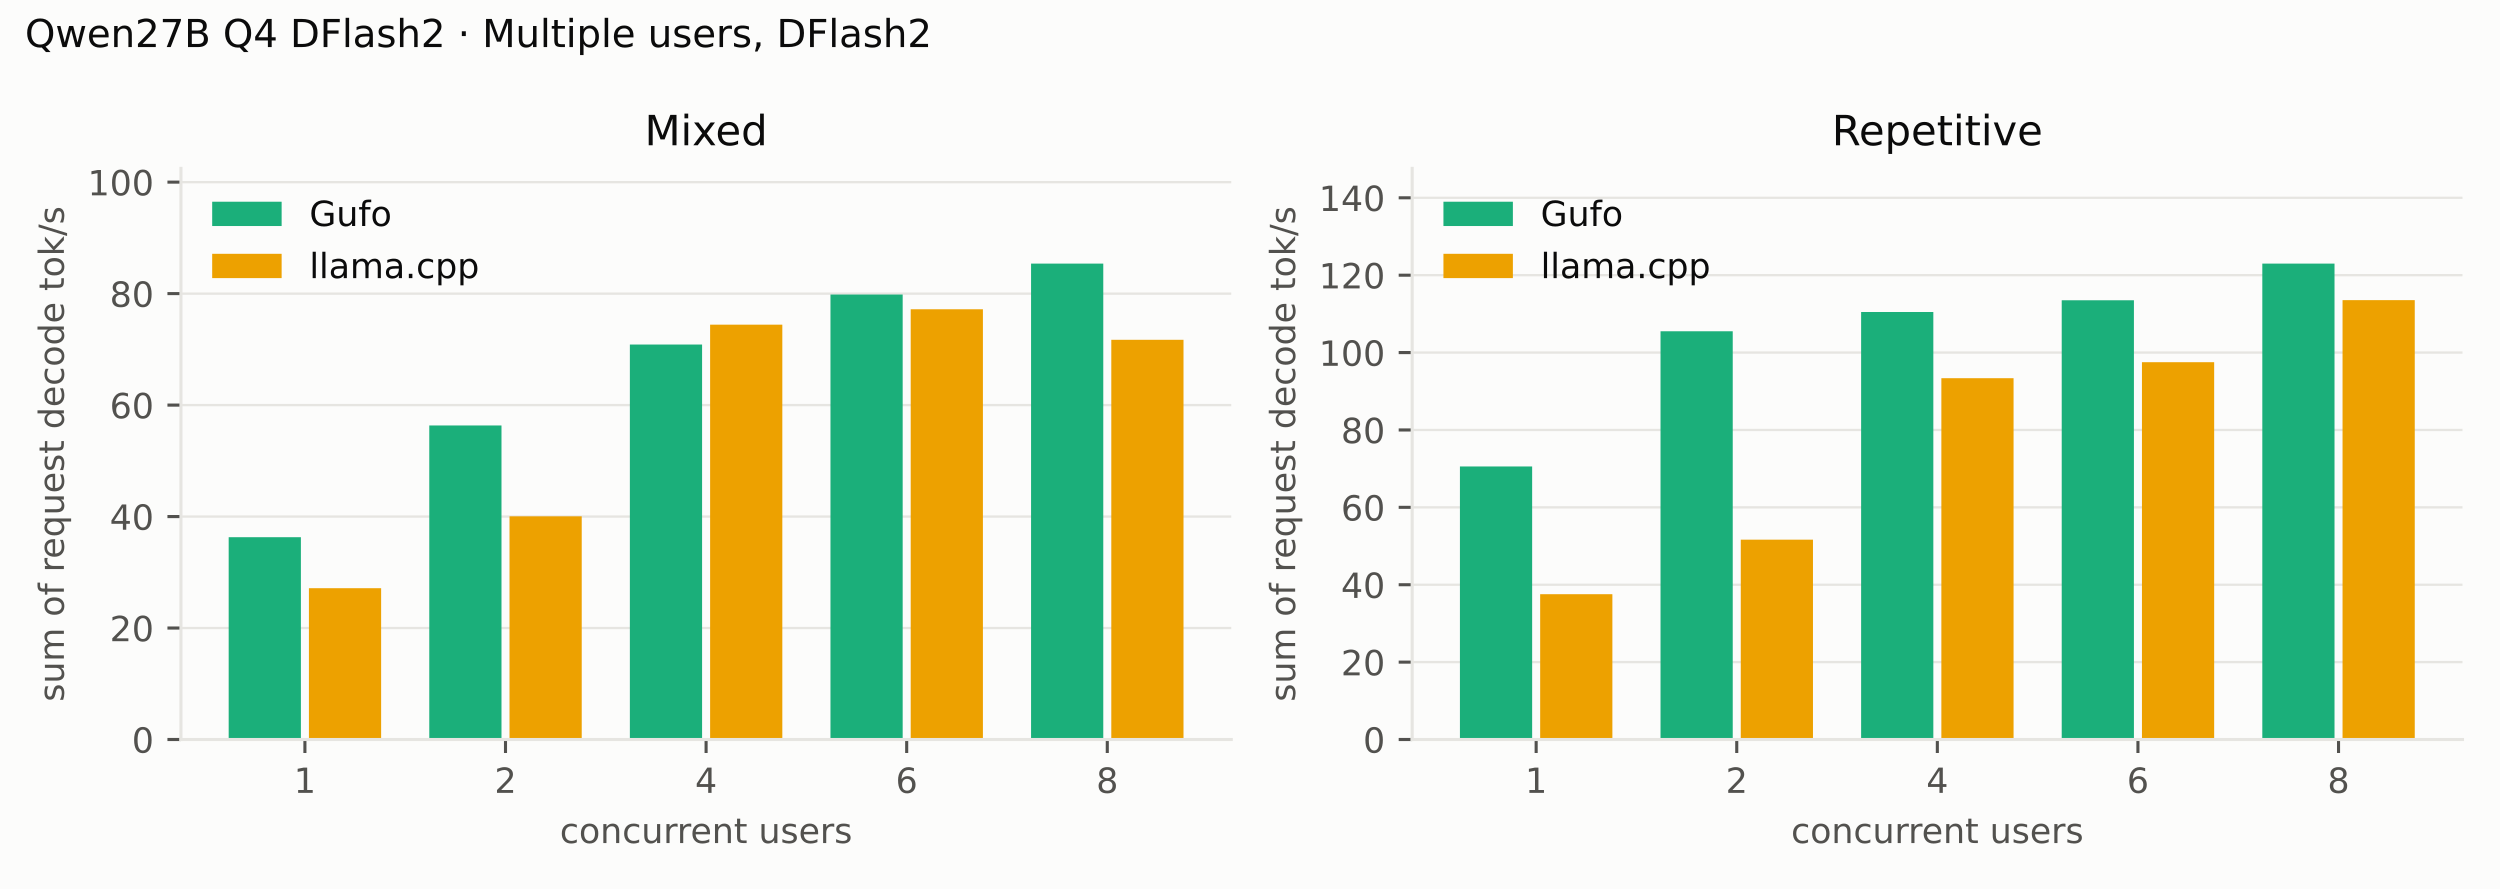
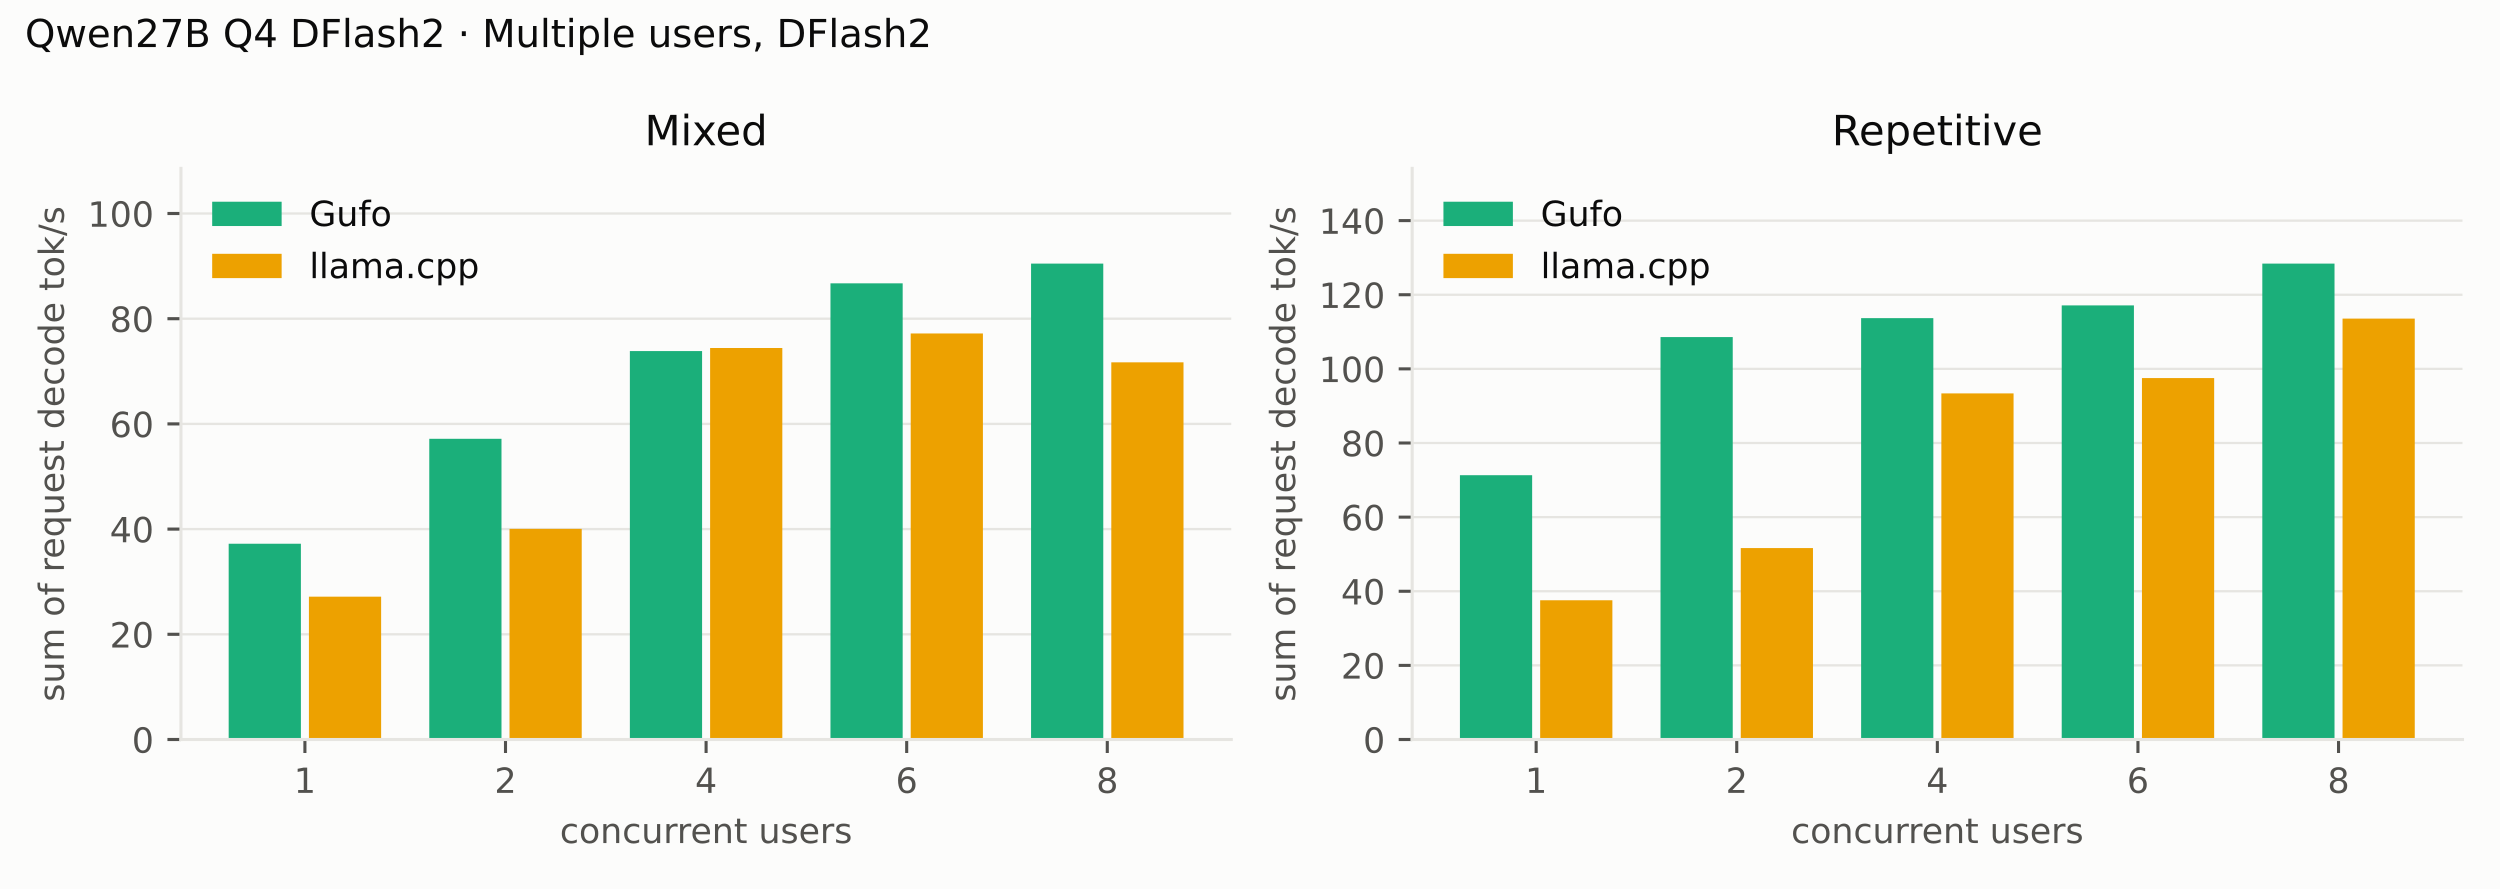
<svg xmlns="http://www.w3.org/2000/svg" xmlns:xlink="http://www.w3.org/1999/xlink" width="648pt" height="230.4pt" viewBox="0 0 648 230.4" version="1.1">
  <defs>
    <style type="text/css">*{stroke-linejoin: round; stroke-linecap: butt}</style>
  </defs>
  <g id="figure_1">
    <g id="patch_1">
      <path d="M 0 230.4 L 648 230.4 L 648 0 L 0 0 z " style="fill: #fcfcfb" />
    </g>
    <g id="axes_1">
      <g id="patch_2">
        <path d="M 46.899 191.68 L 319.14 191.68 L 319.14 43.647 L 46.899 43.647 z " style="fill: #fcfcfb" />
      </g>
      <g id="matplotlib.axis_1">
        <g id="xtick_1">
          <g id="line2d_1">
            <defs>
              <path id="m1ebf051f68" d="M 0 0 L 0 3.5 " style="stroke: #52514e; stroke-width: 0.8" />
            </defs>
            <g>
              <use xlink:href="#m1ebf051f68" x="79.032" y="191.68" style="fill: #52514e; stroke: #52514e; stroke-width: 0.8" />
            </g>
          </g>
          <g id="text_1">
            <text style="font-size: 9px; font-family: 'DejaVu Sans', 'Bitstream Vera Sans', 'Computer Modern Sans Serif', 'Lucida Grande', 'Verdana', 'Geneva', 'Lucid', 'Arial', 'Helvetica', 'Avant Garde', sans-serif; text-anchor: middle; fill: #52514e" x="79.032" y="205.518" transform="rotate(-0 79.03174 205.5179)">1</text>
          </g>
        </g>
        <g id="xtick_2">
          <g id="line2d_2">
            <g>
              <use xlink:href="#m1ebf051f68" x="131.026" y="191.68" style="fill: #52514e; stroke: #52514e; stroke-width: 0.8" />
            </g>
          </g>
          <g id="text_2">
            <text style="font-size: 9px; font-family: 'DejaVu Sans', 'Bitstream Vera Sans', 'Computer Modern Sans Serif', 'Lucida Grande', 'Verdana', 'Geneva', 'Lucid', 'Arial', 'Helvetica', 'Avant Garde', sans-serif; text-anchor: middle; fill: #52514e" x="131.026" y="205.518" transform="rotate(-0 131.0257 205.5179)">2</text>
          </g>
        </g>
        <g id="xtick_3">
          <g id="line2d_3">
            <g>
              <use xlink:href="#m1ebf051f68" x="183.02" y="191.68" style="fill: #52514e; stroke: #52514e; stroke-width: 0.8" />
            </g>
          </g>
          <g id="text_3">
            <text style="font-size: 9px; font-family: 'DejaVu Sans', 'Bitstream Vera Sans', 'Computer Modern Sans Serif', 'Lucida Grande', 'Verdana', 'Geneva', 'Lucid', 'Arial', 'Helvetica', 'Avant Garde', sans-serif; text-anchor: middle; fill: #52514e" x="183.02" y="205.518" transform="rotate(-0 183.0197 205.5179)">4</text>
          </g>
        </g>
        <g id="xtick_4">
          <g id="line2d_4">
            <g>
              <use xlink:href="#m1ebf051f68" x="235.014" y="191.68" style="fill: #52514e; stroke: #52514e; stroke-width: 0.8" />
            </g>
          </g>
          <g id="text_4">
            <text style="font-size: 9px; font-family: 'DejaVu Sans', 'Bitstream Vera Sans', 'Computer Modern Sans Serif', 'Lucida Grande', 'Verdana', 'Geneva', 'Lucid', 'Arial', 'Helvetica', 'Avant Garde', sans-serif; text-anchor: middle; fill: #52514e" x="235.014" y="205.518" transform="rotate(-0 235.0137 205.5179)">6</text>
          </g>
        </g>
        <g id="xtick_5">
          <g id="line2d_5">
            <g>
              <use xlink:href="#m1ebf051f68" x="287.008" y="191.68" style="fill: #52514e; stroke: #52514e; stroke-width: 0.8" />
            </g>
          </g>
          <g id="text_5">
            <text style="font-size: 9px; font-family: 'DejaVu Sans', 'Bitstream Vera Sans', 'Computer Modern Sans Serif', 'Lucida Grande', 'Verdana', 'Geneva', 'Lucid', 'Arial', 'Helvetica', 'Avant Garde', sans-serif; text-anchor: middle; fill: #52514e" x="287.008" y="205.518" transform="rotate(-0 287.0077 205.5179)">8</text>
          </g>
        </g>
        <g id="text_6">
          <text style="font-size: 9px; font-family: 'DejaVu Sans', 'Bitstream Vera Sans', 'Computer Modern Sans Serif', 'Lucida Grande', 'Verdana', 'Geneva', 'Lucid', 'Arial', 'Helvetica', 'Avant Garde', sans-serif; text-anchor: middle; fill: #52514e" x="183.02" y="218.518" transform="rotate(-0 183.0197 218.5179)">concurrent users</text>
        </g>
      </g>
      <g id="matplotlib.axis_2">
        <g id="ytick_1">
          <g id="line2d_6">
            <path d="M 46.899 191.68 L 319.14 191.68 " clip-path="url(#p1bdd1d52e2)" style="fill: none; stroke: #e6e5e1; stroke-width: 0.6; stroke-linecap: square" />
          </g>
          <g id="line2d_7">
            <defs>
              <path id="m680e5b1e24" d="M 0 0 L -3.5 0 " style="stroke: #52514e; stroke-width: 0.8" />
            </defs>
            <g>
              <use xlink:href="#m680e5b1e24" x="46.899" y="191.68" style="fill: #52514e; stroke: #52514e; stroke-width: 0.8" />
            </g>
          </g>
          <g id="text_7">
            <text style="font-size: 9px; font-family: 'DejaVu Sans', 'Bitstream Vera Sans', 'Computer Modern Sans Serif', 'Lucida Grande', 'Verdana', 'Geneva', 'Lucid', 'Arial', 'Helvetica', 'Avant Garde', sans-serif; text-anchor: end; fill: #52514e" x="39.899" y="195.099" transform="rotate(-0 39.89945 195.0989)">0</text>
          </g>
        </g>
        <g id="ytick_2">
          <g id="line2d_8">
-             <path d="M 46.899 162.787 L 319.14 162.787 " clip-path="url(#p1bdd1d52e2)" style="fill: none; stroke: #e6e5e1; stroke-width: 0.6; stroke-linecap: square" />
+             <path d="M 46.899 164.412 L 319.14 164.412 " clip-path="url(#p1bdd1d52e2)" style="fill: none; stroke: #e6e5e1; stroke-width: 0.6; stroke-linecap: square" />
          </g>
          <g id="line2d_9">
            <g>
-               <use xlink:href="#m680e5b1e24" x="46.899" y="162.787" style="fill: #52514e; stroke: #52514e; stroke-width: 0.8" />
+               <use xlink:href="#m680e5b1e24" x="46.899" y="164.412" style="fill: #52514e; stroke: #52514e; stroke-width: 0.8" />
            </g>
          </g>
          <g id="text_8">
-             <text style="font-size: 9px; font-family: 'DejaVu Sans', 'Bitstream Vera Sans', 'Computer Modern Sans Serif', 'Lucida Grande', 'Verdana', 'Geneva', 'Lucid', 'Arial', 'Helvetica', 'Avant Garde', sans-serif; text-anchor: end; fill: #52514e" x="39.899" y="166.205" transform="rotate(-0 39.89945 166.2055)">20</text>
+             <text style="font-size: 9px; font-family: 'DejaVu Sans', 'Bitstream Vera Sans', 'Computer Modern Sans Serif', 'Lucida Grande', 'Verdana', 'Geneva', 'Lucid', 'Arial', 'Helvetica', 'Avant Garde', sans-serif; text-anchor: end; fill: #52514e" x="39.899" y="167.831" transform="rotate(-0 39.89945 167.8309)">20</text>
          </g>
        </g>
        <g id="ytick_3">
          <g id="line2d_10">
-             <path d="M 46.899 133.893 L 319.14 133.893 " clip-path="url(#p1bdd1d52e2)" style="fill: none; stroke: #e6e5e1; stroke-width: 0.6; stroke-linecap: square" />
+             <path d="M 46.899 137.144 L 319.14 137.144 " clip-path="url(#p1bdd1d52e2)" style="fill: none; stroke: #e6e5e1; stroke-width: 0.6; stroke-linecap: square" />
          </g>
          <g id="line2d_11">
            <g>
-               <use xlink:href="#m680e5b1e24" x="46.899" y="133.893" style="fill: #52514e; stroke: #52514e; stroke-width: 0.8" />
+               <use xlink:href="#m680e5b1e24" x="46.899" y="137.144" style="fill: #52514e; stroke: #52514e; stroke-width: 0.8" />
            </g>
          </g>
          <g id="text_9">
-             <text style="font-size: 9px; font-family: 'DejaVu Sans', 'Bitstream Vera Sans', 'Computer Modern Sans Serif', 'Lucida Grande', 'Verdana', 'Geneva', 'Lucid', 'Arial', 'Helvetica', 'Avant Garde', sans-serif; text-anchor: end; fill: #52514e" x="39.899" y="137.312" transform="rotate(-0 39.89945 137.312)">40</text>
+             <text style="font-size: 9px; font-family: 'DejaVu Sans', 'Bitstream Vera Sans', 'Computer Modern Sans Serif', 'Lucida Grande', 'Verdana', 'Geneva', 'Lucid', 'Arial', 'Helvetica', 'Avant Garde', sans-serif; text-anchor: end; fill: #52514e" x="39.899" y="140.563" transform="rotate(-0 39.89945 140.5628)">40</text>
          </g>
        </g>
        <g id="ytick_4">
          <g id="line2d_12">
-             <path d="M 46.899 105 L 319.14 105 " clip-path="url(#p1bdd1d52e2)" style="fill: none; stroke: #e6e5e1; stroke-width: 0.6; stroke-linecap: square" />
+             <path d="M 46.899 109.876 L 319.14 109.876 " clip-path="url(#p1bdd1d52e2)" style="fill: none; stroke: #e6e5e1; stroke-width: 0.6; stroke-linecap: square" />
          </g>
          <g id="line2d_13">
            <g>
-               <use xlink:href="#m680e5b1e24" x="46.899" y="105" style="fill: #52514e; stroke: #52514e; stroke-width: 0.8" />
+               <use xlink:href="#m680e5b1e24" x="46.899" y="109.876" style="fill: #52514e; stroke: #52514e; stroke-width: 0.8" />
            </g>
          </g>
          <g id="text_10">
-             <text style="font-size: 9px; font-family: 'DejaVu Sans', 'Bitstream Vera Sans', 'Computer Modern Sans Serif', 'Lucida Grande', 'Verdana', 'Geneva', 'Lucid', 'Arial', 'Helvetica', 'Avant Garde', sans-serif; text-anchor: end; fill: #52514e" x="39.899" y="108.418" transform="rotate(-0 39.89945 108.4185)">60</text>
+             <text style="font-size: 9px; font-family: 'DejaVu Sans', 'Bitstream Vera Sans', 'Computer Modern Sans Serif', 'Lucida Grande', 'Verdana', 'Geneva', 'Lucid', 'Arial', 'Helvetica', 'Avant Garde', sans-serif; text-anchor: end; fill: #52514e" x="39.899" y="113.295" transform="rotate(-0 39.89945 113.2947)">60</text>
          </g>
        </g>
        <g id="ytick_5">
          <g id="line2d_14">
-             <path d="M 46.899 76.106 L 319.14 76.106 " clip-path="url(#p1bdd1d52e2)" style="fill: none; stroke: #e6e5e1; stroke-width: 0.6; stroke-linecap: square" />
+             <path d="M 46.899 82.608 L 319.14 82.608 " clip-path="url(#p1bdd1d52e2)" style="fill: none; stroke: #e6e5e1; stroke-width: 0.6; stroke-linecap: square" />
          </g>
          <g id="line2d_15">
            <g>
-               <use xlink:href="#m680e5b1e24" x="46.899" y="76.106" style="fill: #52514e; stroke: #52514e; stroke-width: 0.8" />
+               <use xlink:href="#m680e5b1e24" x="46.899" y="82.608" style="fill: #52514e; stroke: #52514e; stroke-width: 0.8" />
            </g>
          </g>
          <g id="text_11">
-             <text style="font-size: 9px; font-family: 'DejaVu Sans', 'Bitstream Vera Sans', 'Computer Modern Sans Serif', 'Lucida Grande', 'Verdana', 'Geneva', 'Lucid', 'Arial', 'Helvetica', 'Avant Garde', sans-serif; text-anchor: end; fill: #52514e" x="39.899" y="79.525" transform="rotate(-0 39.89945 79.52499)">80</text>
+             <text style="font-size: 9px; font-family: 'DejaVu Sans', 'Bitstream Vera Sans', 'Computer Modern Sans Serif', 'Lucida Grande', 'Verdana', 'Geneva', 'Lucid', 'Arial', 'Helvetica', 'Avant Garde', sans-serif; text-anchor: end; fill: #52514e" x="39.899" y="86.027" transform="rotate(-0 39.89945 86.02666)">80</text>
          </g>
        </g>
        <g id="ytick_6">
          <g id="line2d_16">
-             <path d="M 46.899 47.213 L 319.14 47.213 " clip-path="url(#p1bdd1d52e2)" style="fill: none; stroke: #e6e5e1; stroke-width: 0.6; stroke-linecap: square" />
+             <path d="M 46.899 55.34 L 319.14 55.34 " clip-path="url(#p1bdd1d52e2)" style="fill: none; stroke: #e6e5e1; stroke-width: 0.6; stroke-linecap: square" />
          </g>
          <g id="line2d_17">
            <g>
-               <use xlink:href="#m680e5b1e24" x="46.899" y="47.213" style="fill: #52514e; stroke: #52514e; stroke-width: 0.8" />
+               <use xlink:href="#m680e5b1e24" x="46.899" y="55.34" style="fill: #52514e; stroke: #52514e; stroke-width: 0.8" />
            </g>
          </g>
          <g id="text_12">
-             <text style="font-size: 9px; font-family: 'DejaVu Sans', 'Bitstream Vera Sans', 'Computer Modern Sans Serif', 'Lucida Grande', 'Verdana', 'Geneva', 'Lucid', 'Arial', 'Helvetica', 'Avant Garde', sans-serif; text-anchor: end; fill: #52514e" x="39.899" y="50.631" transform="rotate(-0 39.89945 50.6315)">100</text>
+             <text style="font-size: 9px; font-family: 'DejaVu Sans', 'Bitstream Vera Sans', 'Computer Modern Sans Serif', 'Lucida Grande', 'Verdana', 'Geneva', 'Lucid', 'Arial', 'Helvetica', 'Avant Garde', sans-serif; text-anchor: end; fill: #52514e" x="39.899" y="58.759" transform="rotate(-0 39.89945 58.75859)">100</text>
          </g>
        </g>
        <g id="text_13">
          <text style="font-size: 9px; font-family: 'DejaVu Sans', 'Bitstream Vera Sans', 'Computer Modern Sans Serif', 'Lucida Grande', 'Verdana', 'Geneva', 'Lucid', 'Arial', 'Helvetica', 'Avant Garde', sans-serif; text-anchor: middle; fill: #52514e" x="16.559" y="117.664" transform="rotate(-90 16.55859 117.6635)">sum of request decode tok/s</text>
        </g>
      </g>
      <g id="patch_3">
-         <path d="M 59.274 191.68 L 77.992 191.68 L 77.992 139.238 L 59.274 139.238 z " clip-path="url(#p1bdd1d52e2)" style="fill: #1baf7a" />
+         <path d="M 59.274 191.68 L 77.992 191.68 L 77.992 140.934 L 59.274 140.934 z " clip-path="url(#p1bdd1d52e2)" style="fill: #1baf7a" />
      </g>
      <g id="patch_4">
-         <path d="M 111.268 191.68 L 129.986 191.68 L 129.986 110.287 L 111.268 110.287 z " clip-path="url(#p1bdd1d52e2)" style="fill: #1baf7a" />
+         <path d="M 111.268 191.68 L 129.986 191.68 L 129.986 113.734 L 111.268 113.734 z " clip-path="url(#p1bdd1d52e2)" style="fill: #1baf7a" />
      </g>
      <g id="patch_5">
-         <path d="M 163.262 191.68 L 181.98 191.68 L 181.98 89.296 L 163.262 89.296 z " clip-path="url(#p1bdd1d52e2)" style="fill: #1baf7a" />
+         <path d="M 163.262 191.68 L 181.98 191.68 L 181.98 90.993 L 163.262 90.993 z " clip-path="url(#p1bdd1d52e2)" style="fill: #1baf7a" />
      </g>
      <g id="patch_6">
-         <path d="M 215.256 191.68 L 233.974 191.68 L 233.974 76.352 L 215.256 76.352 z " clip-path="url(#p1bdd1d52e2)" style="fill: #1baf7a" />
+         <path d="M 215.256 191.68 L 233.974 191.68 L 233.974 73.446 L 215.256 73.446 z " clip-path="url(#p1bdd1d52e2)" style="fill: #1baf7a" />
      </g>
      <g id="patch_7">
        <path d="M 267.25 191.68 L 285.968 191.68 L 285.968 68.319 L 267.25 68.319 z " clip-path="url(#p1bdd1d52e2)" style="fill: #1baf7a" />
      </g>
      <g id="patch_8">
-         <path d="M 80.072 191.68 L 98.789 191.68 L 98.789 152.457 L 80.072 152.457 z " clip-path="url(#p1bdd1d52e2)" style="fill: #eda100" />
+         <path d="M 80.072 191.68 L 98.789 191.68 L 98.789 154.664 L 80.072 154.664 z " clip-path="url(#p1bdd1d52e2)" style="fill: #eda100" />
      </g>
      <g id="patch_9">
-         <path d="M 132.066 191.68 L 150.783 191.68 L 150.783 133.835 L 132.066 133.835 z " clip-path="url(#p1bdd1d52e2)" style="fill: #eda100" />
+         <path d="M 132.066 191.68 L 150.783 191.68 L 150.783 137.089 L 132.066 137.089 z " clip-path="url(#p1bdd1d52e2)" style="fill: #eda100" />
      </g>
      <g id="patch_10">
-         <path d="M 184.06 191.68 L 202.777 191.68 L 202.777 84.153 L 184.06 84.153 z " clip-path="url(#p1bdd1d52e2)" style="fill: #eda100" />
+         <path d="M 184.06 191.68 L 202.777 191.68 L 202.777 90.202 L 184.06 90.202 z " clip-path="url(#p1bdd1d52e2)" style="fill: #eda100" />
      </g>
      <g id="patch_11">
-         <path d="M 236.054 191.68 L 254.771 191.68 L 254.771 80.166 L 236.054 80.166 z " clip-path="url(#p1bdd1d52e2)" style="fill: #eda100" />
+         <path d="M 236.054 191.68 L 254.771 191.68 L 254.771 86.439 L 236.054 86.439 z " clip-path="url(#p1bdd1d52e2)" style="fill: #eda100" />
      </g>
      <g id="patch_12">
-         <path d="M 288.048 191.68 L 306.765 191.68 L 306.765 88.082 L 288.048 88.082 z " clip-path="url(#p1bdd1d52e2)" style="fill: #eda100" />
+         <path d="M 288.048 191.68 L 306.765 191.68 L 306.765 93.91 L 288.048 93.91 z " clip-path="url(#p1bdd1d52e2)" style="fill: #eda100" />
      </g>
      <g id="patch_13">
        <path d="M 46.899 191.68 L 46.899 43.647 " style="fill: none; stroke: #e6e5e1; stroke-width: 0.8; stroke-linejoin: miter; stroke-linecap: square" />
      </g>
      <g id="patch_14">
        <path d="M 46.899 191.68 L 319.14 191.68 " style="fill: none; stroke: #e6e5e1; stroke-width: 0.8; stroke-linejoin: miter; stroke-linecap: square" />
      </g>
      <g id="text_14">
        <text style="font-size: 10.8px; font-family: 'DejaVu Sans', 'Bitstream Vera Sans', 'Computer Modern Sans Serif', 'Lucida Grande', 'Verdana', 'Geneva', 'Lucid', 'Arial', 'Helvetica', 'Avant Garde', sans-serif; text-anchor: middle; fill: #0b0b0b" x="183.02" y="37.647" transform="rotate(-0 183.0197 37.64709)">Mixed</text>
      </g>
      <g id="legend_1">
        <g id="patch_15">
          <path d="M 54.999 58.586 L 72.999 58.586 L 72.999 52.286 L 54.999 52.286 z " style="fill: #1baf7a" />
        </g>
        <g id="text_15">
          <text style="font-size: 9px; font-family: 'DejaVu Sans', 'Bitstream Vera Sans', 'Computer Modern Sans Serif', 'Lucida Grande', 'Verdana', 'Geneva', 'Lucid', 'Arial', 'Helvetica', 'Avant Garde', sans-serif; text-anchor: start; fill: #0b0b0b" x="80.199" y="58.586" transform="rotate(-0 80.19945 58.58569)">Gufo</text>
        </g>
        <g id="patch_16">
          <path d="M 54.999 72.086 L 72.999 72.086 L 72.999 65.786 L 54.999 65.786 z " style="fill: #eda100" />
        </g>
        <g id="text_16">
          <text style="font-size: 9px; font-family: 'DejaVu Sans', 'Bitstream Vera Sans', 'Computer Modern Sans Serif', 'Lucida Grande', 'Verdana', 'Geneva', 'Lucid', 'Arial', 'Helvetica', 'Avant Garde', sans-serif; text-anchor: start; fill: #0b0b0b" x="80.199" y="72.086" transform="rotate(-0 80.19945 72.08639)">llama.cpp</text>
        </g>
      </g>
    </g>
    <g id="axes_2">
      <g id="patch_17">
        <path d="M 366.039 191.68 L 638.28 191.68 L 638.28 43.647 L 366.039 43.647 z " style="fill: #fcfcfb" />
      </g>
      <g id="matplotlib.axis_3">
        <g id="xtick_6">
          <g id="line2d_18">
            <g>
              <use xlink:href="#m1ebf051f68" x="398.172" y="191.68" style="fill: #52514e; stroke: #52514e; stroke-width: 0.8" />
            </g>
          </g>
          <g id="text_17">
            <text style="font-size: 9px; font-family: 'DejaVu Sans', 'Bitstream Vera Sans', 'Computer Modern Sans Serif', 'Lucida Grande', 'Verdana', 'Geneva', 'Lucid', 'Arial', 'Helvetica', 'Avant Garde', sans-serif; text-anchor: middle; fill: #52514e" x="398.172" y="205.518" transform="rotate(-0 398.1717 205.5179)">1</text>
          </g>
        </g>
        <g id="xtick_7">
          <g id="line2d_19">
            <g>
              <use xlink:href="#m1ebf051f68" x="450.166" y="191.68" style="fill: #52514e; stroke: #52514e; stroke-width: 0.8" />
            </g>
          </g>
          <g id="text_18">
            <text style="font-size: 9px; font-family: 'DejaVu Sans', 'Bitstream Vera Sans', 'Computer Modern Sans Serif', 'Lucida Grande', 'Verdana', 'Geneva', 'Lucid', 'Arial', 'Helvetica', 'Avant Garde', sans-serif; text-anchor: middle; fill: #52514e" x="450.166" y="205.518" transform="rotate(-0 450.1657 205.5179)">2</text>
          </g>
        </g>
        <g id="xtick_8">
          <g id="line2d_20">
            <g>
              <use xlink:href="#m1ebf051f68" x="502.16" y="191.68" style="fill: #52514e; stroke: #52514e; stroke-width: 0.8" />
            </g>
          </g>
          <g id="text_19">
            <text style="font-size: 9px; font-family: 'DejaVu Sans', 'Bitstream Vera Sans', 'Computer Modern Sans Serif', 'Lucida Grande', 'Verdana', 'Geneva', 'Lucid', 'Arial', 'Helvetica', 'Avant Garde', sans-serif; text-anchor: middle; fill: #52514e" x="502.16" y="205.518" transform="rotate(-0 502.1597 205.5179)">4</text>
          </g>
        </g>
        <g id="xtick_9">
          <g id="line2d_21">
            <g>
              <use xlink:href="#m1ebf051f68" x="554.154" y="191.68" style="fill: #52514e; stroke: #52514e; stroke-width: 0.8" />
            </g>
          </g>
          <g id="text_20">
            <text style="font-size: 9px; font-family: 'DejaVu Sans', 'Bitstream Vera Sans', 'Computer Modern Sans Serif', 'Lucida Grande', 'Verdana', 'Geneva', 'Lucid', 'Arial', 'Helvetica', 'Avant Garde', sans-serif; text-anchor: middle; fill: #52514e" x="554.154" y="205.518" transform="rotate(-0 554.1537 205.5179)">6</text>
          </g>
        </g>
        <g id="xtick_10">
          <g id="line2d_22">
            <g>
              <use xlink:href="#m1ebf051f68" x="606.148" y="191.68" style="fill: #52514e; stroke: #52514e; stroke-width: 0.8" />
            </g>
          </g>
          <g id="text_21">
            <text style="font-size: 9px; font-family: 'DejaVu Sans', 'Bitstream Vera Sans', 'Computer Modern Sans Serif', 'Lucida Grande', 'Verdana', 'Geneva', 'Lucid', 'Arial', 'Helvetica', 'Avant Garde', sans-serif; text-anchor: middle; fill: #52514e" x="606.148" y="205.518" transform="rotate(-0 606.1477 205.5179)">8</text>
          </g>
        </g>
        <g id="text_22">
          <text style="font-size: 9px; font-family: 'DejaVu Sans', 'Bitstream Vera Sans', 'Computer Modern Sans Serif', 'Lucida Grande', 'Verdana', 'Geneva', 'Lucid', 'Arial', 'Helvetica', 'Avant Garde', sans-serif; text-anchor: middle; fill: #52514e" x="502.16" y="218.518" transform="rotate(-0 502.1597 218.5179)">concurrent users</text>
        </g>
      </g>
      <g id="matplotlib.axis_4">
        <g id="ytick_7">
          <g id="line2d_23">
            <path d="M 366.039 191.68 L 638.28 191.68 " clip-path="url(#pbed3e39741)" style="fill: none; stroke: #e6e5e1; stroke-width: 0.6; stroke-linecap: square" />
          </g>
          <g id="line2d_24">
            <g>
              <use xlink:href="#m680e5b1e24" x="366.039" y="191.68" style="fill: #52514e; stroke: #52514e; stroke-width: 0.8" />
            </g>
          </g>
          <g id="text_23">
            <text style="font-size: 9px; font-family: 'DejaVu Sans', 'Bitstream Vera Sans', 'Computer Modern Sans Serif', 'Lucida Grande', 'Verdana', 'Geneva', 'Lucid', 'Arial', 'Helvetica', 'Avant Garde', sans-serif; text-anchor: end; fill: #52514e" x="359.039" y="195.099" transform="rotate(-0 359.0395 195.0989)">0</text>
          </g>
        </g>
        <g id="ytick_8">
          <g id="line2d_25">
-             <path d="M 366.039 171.621 L 638.28 171.621 " clip-path="url(#pbed3e39741)" style="fill: none; stroke: #e6e5e1; stroke-width: 0.6; stroke-linecap: square" />
+             <path d="M 366.039 172.466 L 638.28 172.466 " clip-path="url(#pbed3e39741)" style="fill: none; stroke: #e6e5e1; stroke-width: 0.6; stroke-linecap: square" />
          </g>
          <g id="line2d_26">
            <g>
-               <use xlink:href="#m680e5b1e24" x="366.039" y="171.621" style="fill: #52514e; stroke: #52514e; stroke-width: 0.8" />
+               <use xlink:href="#m680e5b1e24" x="366.039" y="172.466" style="fill: #52514e; stroke: #52514e; stroke-width: 0.8" />
            </g>
          </g>
          <g id="text_24">
-             <text style="font-size: 9px; font-family: 'DejaVu Sans', 'Bitstream Vera Sans', 'Computer Modern Sans Serif', 'Lucida Grande', 'Verdana', 'Geneva', 'Lucid', 'Arial', 'Helvetica', 'Avant Garde', sans-serif; text-anchor: end; fill: #52514e" x="359.039" y="175.04" transform="rotate(-0 359.0395 175.0403)">20</text>
+             <text style="font-size: 9px; font-family: 'DejaVu Sans', 'Bitstream Vera Sans', 'Computer Modern Sans Serif', 'Lucida Grande', 'Verdana', 'Geneva', 'Lucid', 'Arial', 'Helvetica', 'Avant Garde', sans-serif; text-anchor: end; fill: #52514e" x="359.039" y="175.885" transform="rotate(-0 359.0395 175.8854)">20</text>
          </g>
        </g>
        <g id="ytick_9">
          <g id="line2d_27">
-             <path d="M 366.039 151.563 L 638.28 151.563 " clip-path="url(#pbed3e39741)" style="fill: none; stroke: #e6e5e1; stroke-width: 0.6; stroke-linecap: square" />
+             <path d="M 366.039 153.253 L 638.28 153.253 " clip-path="url(#pbed3e39741)" style="fill: none; stroke: #e6e5e1; stroke-width: 0.6; stroke-linecap: square" />
          </g>
          <g id="line2d_28">
            <g>
-               <use xlink:href="#m680e5b1e24" x="366.039" y="151.563" style="fill: #52514e; stroke: #52514e; stroke-width: 0.8" />
+               <use xlink:href="#m680e5b1e24" x="366.039" y="153.253" style="fill: #52514e; stroke: #52514e; stroke-width: 0.8" />
            </g>
          </g>
          <g id="text_25">
-             <text style="font-size: 9px; font-family: 'DejaVu Sans', 'Bitstream Vera Sans', 'Computer Modern Sans Serif', 'Lucida Grande', 'Verdana', 'Geneva', 'Lucid', 'Arial', 'Helvetica', 'Avant Garde', sans-serif; text-anchor: end; fill: #52514e" x="359.039" y="154.982" transform="rotate(-0 359.0395 154.9816)">40</text>
+             <text style="font-size: 9px; font-family: 'DejaVu Sans', 'Bitstream Vera Sans', 'Computer Modern Sans Serif', 'Lucida Grande', 'Verdana', 'Geneva', 'Lucid', 'Arial', 'Helvetica', 'Avant Garde', sans-serif; text-anchor: end; fill: #52514e" x="359.039" y="156.672" transform="rotate(-0 359.0395 156.6718)">40</text>
          </g>
        </g>
        <g id="ytick_10">
          <g id="line2d_29">
-             <path d="M 366.039 131.504 L 638.28 131.504 " clip-path="url(#pbed3e39741)" style="fill: none; stroke: #e6e5e1; stroke-width: 0.6; stroke-linecap: square" />
+             <path d="M 366.039 134.039 L 638.28 134.039 " clip-path="url(#pbed3e39741)" style="fill: none; stroke: #e6e5e1; stroke-width: 0.6; stroke-linecap: square" />
          </g>
          <g id="line2d_30">
            <g>
-               <use xlink:href="#m680e5b1e24" x="366.039" y="131.504" style="fill: #52514e; stroke: #52514e; stroke-width: 0.8" />
+               <use xlink:href="#m680e5b1e24" x="366.039" y="134.039" style="fill: #52514e; stroke: #52514e; stroke-width: 0.8" />
            </g>
          </g>
          <g id="text_26">
-             <text style="font-size: 9px; font-family: 'DejaVu Sans', 'Bitstream Vera Sans', 'Computer Modern Sans Serif', 'Lucida Grande', 'Verdana', 'Geneva', 'Lucid', 'Arial', 'Helvetica', 'Avant Garde', sans-serif; text-anchor: end; fill: #52514e" x="359.039" y="134.923" transform="rotate(-0 359.0395 134.923)">60</text>
+             <text style="font-size: 9px; font-family: 'DejaVu Sans', 'Bitstream Vera Sans', 'Computer Modern Sans Serif', 'Lucida Grande', 'Verdana', 'Geneva', 'Lucid', 'Arial', 'Helvetica', 'Avant Garde', sans-serif; text-anchor: end; fill: #52514e" x="359.039" y="137.458" transform="rotate(-0 359.0395 137.4582)">60</text>
          </g>
        </g>
        <g id="ytick_11">
          <g id="line2d_31">
-             <path d="M 366.039 111.445 L 638.28 111.445 " clip-path="url(#pbed3e39741)" style="fill: none; stroke: #e6e5e1; stroke-width: 0.6; stroke-linecap: square" />
+             <path d="M 366.039 114.826 L 638.28 114.826 " clip-path="url(#pbed3e39741)" style="fill: none; stroke: #e6e5e1; stroke-width: 0.6; stroke-linecap: square" />
          </g>
          <g id="line2d_32">
            <g>
-               <use xlink:href="#m680e5b1e24" x="366.039" y="111.445" style="fill: #52514e; stroke: #52514e; stroke-width: 0.8" />
+               <use xlink:href="#m680e5b1e24" x="366.039" y="114.826" style="fill: #52514e; stroke: #52514e; stroke-width: 0.8" />
            </g>
          </g>
          <g id="text_27">
-             <text style="font-size: 9px; font-family: 'DejaVu Sans', 'Bitstream Vera Sans', 'Computer Modern Sans Serif', 'Lucida Grande', 'Verdana', 'Geneva', 'Lucid', 'Arial', 'Helvetica', 'Avant Garde', sans-serif; text-anchor: end; fill: #52514e" x="359.039" y="114.864" transform="rotate(-0 359.0395 114.8643)">80</text>
+             <text style="font-size: 9px; font-family: 'DejaVu Sans', 'Bitstream Vera Sans', 'Computer Modern Sans Serif', 'Lucida Grande', 'Verdana', 'Geneva', 'Lucid', 'Arial', 'Helvetica', 'Avant Garde', sans-serif; text-anchor: end; fill: #52514e" x="359.039" y="118.245" transform="rotate(-0 359.0395 118.2446)">80</text>
          </g>
        </g>
        <g id="ytick_12">
          <g id="line2d_33">
-             <path d="M 366.039 91.387 L 638.28 91.387 " clip-path="url(#pbed3e39741)" style="fill: none; stroke: #e6e5e1; stroke-width: 0.6; stroke-linecap: square" />
+             <path d="M 366.039 95.612 L 638.28 95.612 " clip-path="url(#pbed3e39741)" style="fill: none; stroke: #e6e5e1; stroke-width: 0.6; stroke-linecap: square" />
          </g>
          <g id="line2d_34">
            <g>
-               <use xlink:href="#m680e5b1e24" x="366.039" y="91.387" style="fill: #52514e; stroke: #52514e; stroke-width: 0.8" />
+               <use xlink:href="#m680e5b1e24" x="366.039" y="95.612" style="fill: #52514e; stroke: #52514e; stroke-width: 0.8" />
            </g>
          </g>
          <g id="text_28">
-             <text style="font-size: 9px; font-family: 'DejaVu Sans', 'Bitstream Vera Sans', 'Computer Modern Sans Serif', 'Lucida Grande', 'Verdana', 'Geneva', 'Lucid', 'Arial', 'Helvetica', 'Avant Garde', sans-serif; text-anchor: end; fill: #52514e" x="359.039" y="94.806" transform="rotate(-0 359.0395 94.80565)">100</text>
+             <text style="font-size: 9px; font-family: 'DejaVu Sans', 'Bitstream Vera Sans', 'Computer Modern Sans Serif', 'Lucida Grande', 'Verdana', 'Geneva', 'Lucid', 'Arial', 'Helvetica', 'Avant Garde', sans-serif; text-anchor: end; fill: #52514e" x="359.039" y="99.031" transform="rotate(-0 359.0395 99.03107)">100</text>
          </g>
        </g>
        <g id="ytick_13">
          <g id="line2d_35">
-             <path d="M 366.039 71.328 L 638.28 71.328 " clip-path="url(#pbed3e39741)" style="fill: none; stroke: #e6e5e1; stroke-width: 0.6; stroke-linecap: square" />
+             <path d="M 366.039 76.399 L 638.28 76.399 " clip-path="url(#pbed3e39741)" style="fill: none; stroke: #e6e5e1; stroke-width: 0.6; stroke-linecap: square" />
          </g>
          <g id="line2d_36">
            <g>
-               <use xlink:href="#m680e5b1e24" x="366.039" y="71.328" style="fill: #52514e; stroke: #52514e; stroke-width: 0.8" />
+               <use xlink:href="#m680e5b1e24" x="366.039" y="76.399" style="fill: #52514e; stroke: #52514e; stroke-width: 0.8" />
            </g>
          </g>
          <g id="text_29">
-             <text style="font-size: 9px; font-family: 'DejaVu Sans', 'Bitstream Vera Sans', 'Computer Modern Sans Serif', 'Lucida Grande', 'Verdana', 'Geneva', 'Lucid', 'Arial', 'Helvetica', 'Avant Garde', sans-serif; text-anchor: end; fill: #52514e" x="359.039" y="74.747" transform="rotate(-0 359.0395 74.74699)">120</text>
+             <text style="font-size: 9px; font-family: 'DejaVu Sans', 'Bitstream Vera Sans', 'Computer Modern Sans Serif', 'Lucida Grande', 'Verdana', 'Geneva', 'Lucid', 'Arial', 'Helvetica', 'Avant Garde', sans-serif; text-anchor: end; fill: #52514e" x="359.039" y="79.817" transform="rotate(-0 359.0395 79.8175)">120</text>
          </g>
        </g>
        <g id="ytick_14">
          <g id="line2d_37">
-             <path d="M 366.039 51.269 L 638.28 51.269 " clip-path="url(#pbed3e39741)" style="fill: none; stroke: #e6e5e1; stroke-width: 0.6; stroke-linecap: square" />
+             <path d="M 366.039 57.185 L 638.28 57.185 " clip-path="url(#pbed3e39741)" style="fill: none; stroke: #e6e5e1; stroke-width: 0.6; stroke-linecap: square" />
          </g>
          <g id="line2d_38">
            <g>
-               <use xlink:href="#m680e5b1e24" x="366.039" y="51.269" style="fill: #52514e; stroke: #52514e; stroke-width: 0.8" />
+               <use xlink:href="#m680e5b1e24" x="366.039" y="57.185" style="fill: #52514e; stroke: #52514e; stroke-width: 0.8" />
            </g>
          </g>
          <g id="text_30">
-             <text style="font-size: 9px; font-family: 'DejaVu Sans', 'Bitstream Vera Sans', 'Computer Modern Sans Serif', 'Lucida Grande', 'Verdana', 'Geneva', 'Lucid', 'Arial', 'Helvetica', 'Avant Garde', sans-serif; text-anchor: end; fill: #52514e" x="359.039" y="54.688" transform="rotate(-0 359.0395 54.68833)">140</text>
+             <text style="font-size: 9px; font-family: 'DejaVu Sans', 'Bitstream Vera Sans', 'Computer Modern Sans Serif', 'Lucida Grande', 'Verdana', 'Geneva', 'Lucid', 'Arial', 'Helvetica', 'Avant Garde', sans-serif; text-anchor: end; fill: #52514e" x="359.039" y="60.604" transform="rotate(-0 359.0395 60.60392)">140</text>
          </g>
        </g>
        <g id="text_31">
          <text style="font-size: 9px; font-family: 'DejaVu Sans', 'Bitstream Vera Sans', 'Computer Modern Sans Serif', 'Lucida Grande', 'Verdana', 'Geneva', 'Lucid', 'Arial', 'Helvetica', 'Avant Garde', sans-serif; text-anchor: middle; fill: #52514e" x="335.699" y="117.664" transform="rotate(-90 335.6986 117.6635)">sum of request decode tok/s</text>
        </g>
      </g>
      <g id="patch_18">
-         <path d="M 378.414 191.68 L 397.132 191.68 L 397.132 120.913 L 378.414 120.913 z " clip-path="url(#pbed3e39741)" style="fill: #1baf7a" />
+         <path d="M 378.414 191.68 L 397.132 191.68 L 397.132 123.174 L 378.414 123.174 z " clip-path="url(#pbed3e39741)" style="fill: #1baf7a" />
      </g>
      <g id="patch_19">
-         <path d="M 430.408 191.68 L 449.126 191.68 L 449.126 85.861 L 430.408 85.861 z " clip-path="url(#pbed3e39741)" style="fill: #1baf7a" />
+         <path d="M 430.408 191.68 L 449.126 191.68 L 449.126 87.36 L 430.408 87.36 z " clip-path="url(#pbed3e39741)" style="fill: #1baf7a" />
      </g>
      <g id="patch_20">
-         <path d="M 482.402 191.68 L 501.12 191.68 L 501.12 80.866 L 482.402 80.866 z " clip-path="url(#pbed3e39741)" style="fill: #1baf7a" />
+         <path d="M 482.402 191.68 L 501.12 191.68 L 501.12 82.46 L 482.402 82.46 z " clip-path="url(#pbed3e39741)" style="fill: #1baf7a" />
      </g>
      <g id="patch_21">
-         <path d="M 534.396 191.68 L 553.114 191.68 L 553.114 77.827 L 534.396 77.827 z " clip-path="url(#pbed3e39741)" style="fill: #1baf7a" />
+         <path d="M 534.396 191.68 L 553.114 191.68 L 553.114 79.165 L 534.396 79.165 z " clip-path="url(#pbed3e39741)" style="fill: #1baf7a" />
      </g>
      <g id="patch_22">
        <path d="M 586.39 191.68 L 605.108 191.68 L 605.108 68.319 L 586.39 68.319 z " clip-path="url(#pbed3e39741)" style="fill: #1baf7a" />
      </g>
      <g id="patch_23">
-         <path d="M 399.212 191.68 L 417.929 191.68 L 417.929 154.01 L 399.212 154.01 z " clip-path="url(#pbed3e39741)" style="fill: #eda100" />
+         <path d="M 399.212 191.68 L 417.929 191.68 L 417.929 155.597 L 399.212 155.597 z " clip-path="url(#pbed3e39741)" style="fill: #eda100" />
      </g>
      <g id="patch_24">
-         <path d="M 451.206 191.68 L 469.923 191.68 L 469.923 139.879 L 451.206 139.879 z " clip-path="url(#pbed3e39741)" style="fill: #eda100" />
+         <path d="M 451.206 191.68 L 469.923 191.68 L 469.923 142.061 L 451.206 142.061 z " clip-path="url(#pbed3e39741)" style="fill: #eda100" />
      </g>
      <g id="patch_25">
-         <path d="M 503.2 191.68 L 521.917 191.68 L 521.917 98.026 L 503.2 98.026 z " clip-path="url(#pbed3e39741)" style="fill: #eda100" />
+         <path d="M 503.2 191.68 L 521.917 191.68 L 521.917 101.972 L 503.2 101.972 z " clip-path="url(#pbed3e39741)" style="fill: #eda100" />
      </g>
      <g id="patch_26">
-         <path d="M 555.194 191.68 L 573.911 191.68 L 573.911 93.874 L 555.194 93.874 z " clip-path="url(#pbed3e39741)" style="fill: #eda100" />
+         <path d="M 555.194 191.68 L 573.911 191.68 L 573.911 97.995 L 555.194 97.995 z " clip-path="url(#pbed3e39741)" style="fill: #eda100" />
      </g>
      <g id="patch_27">
-         <path d="M 607.188 191.68 L 625.905 191.68 L 625.905 77.787 L 607.188 77.787 z " clip-path="url(#pbed3e39741)" style="fill: #eda100" />
+         <path d="M 607.188 191.68 L 625.905 191.68 L 625.905 82.585 L 607.188 82.585 z " clip-path="url(#pbed3e39741)" style="fill: #eda100" />
      </g>
      <g id="patch_28">
        <path d="M 366.039 191.68 L 366.039 43.647 " style="fill: none; stroke: #e6e5e1; stroke-width: 0.8; stroke-linejoin: miter; stroke-linecap: square" />
      </g>
      <g id="patch_29">
        <path d="M 366.039 191.68 L 638.28 191.68 " style="fill: none; stroke: #e6e5e1; stroke-width: 0.8; stroke-linejoin: miter; stroke-linecap: square" />
      </g>
      <g id="text_32">
        <text style="font-size: 10.8px; font-family: 'DejaVu Sans', 'Bitstream Vera Sans', 'Computer Modern Sans Serif', 'Lucida Grande', 'Verdana', 'Geneva', 'Lucid', 'Arial', 'Helvetica', 'Avant Garde', sans-serif; text-anchor: middle; fill: #0b0b0b" x="502.16" y="37.647" transform="rotate(-0 502.1597 37.64709)">Repetitive</text>
      </g>
      <g id="legend_2">
        <g id="patch_30">
          <path d="M 374.139 58.586 L 392.139 58.586 L 392.139 52.286 L 374.139 52.286 z " style="fill: #1baf7a" />
        </g>
        <g id="text_33">
          <text style="font-size: 9px; font-family: 'DejaVu Sans', 'Bitstream Vera Sans', 'Computer Modern Sans Serif', 'Lucida Grande', 'Verdana', 'Geneva', 'Lucid', 'Arial', 'Helvetica', 'Avant Garde', sans-serif; text-anchor: start; fill: #0b0b0b" x="399.339" y="58.586" transform="rotate(-0 399.3395 58.58569)">Gufo</text>
        </g>
        <g id="patch_31">
          <path d="M 374.139 72.086 L 392.139 72.086 L 392.139 65.786 L 374.139 65.786 z " style="fill: #eda100" />
        </g>
        <g id="text_34">
          <text style="font-size: 9px; font-family: 'DejaVu Sans', 'Bitstream Vera Sans', 'Computer Modern Sans Serif', 'Lucida Grande', 'Verdana', 'Geneva', 'Lucid', 'Arial', 'Helvetica', 'Avant Garde', sans-serif; text-anchor: start; fill: #0b0b0b" x="399.339" y="72.086" transform="rotate(-0 399.3395 72.08639)">llama.cpp</text>
        </g>
      </g>
    </g>
    <g id="text_35">
      <text style="font-size: 10px; font-family: 'DejaVu Sans', 'Bitstream Vera Sans', 'Computer Modern Sans Serif', 'Lucida Grande', 'Verdana', 'Geneva', 'Lucid', 'Arial', 'Helvetica', 'Avant Garde', sans-serif; text-anchor: start; fill: #0b0b0b" x="6.48" y="12.206" transform="rotate(-0 6.48 12.20644)">Qwen27B Q4 DFlash2 · Multiple users, DFlash2</text>
    </g>
  </g>
  <defs>
    <clipPath id="p1bdd1d52e2">
      <rect x="46.899" y="43.647" width="272.241" height="148.033" />
    </clipPath>
    <clipPath id="pbed3e39741">
      <rect x="366.039" y="43.647" width="272.241" height="148.033" />
    </clipPath>
  </defs>
</svg>
